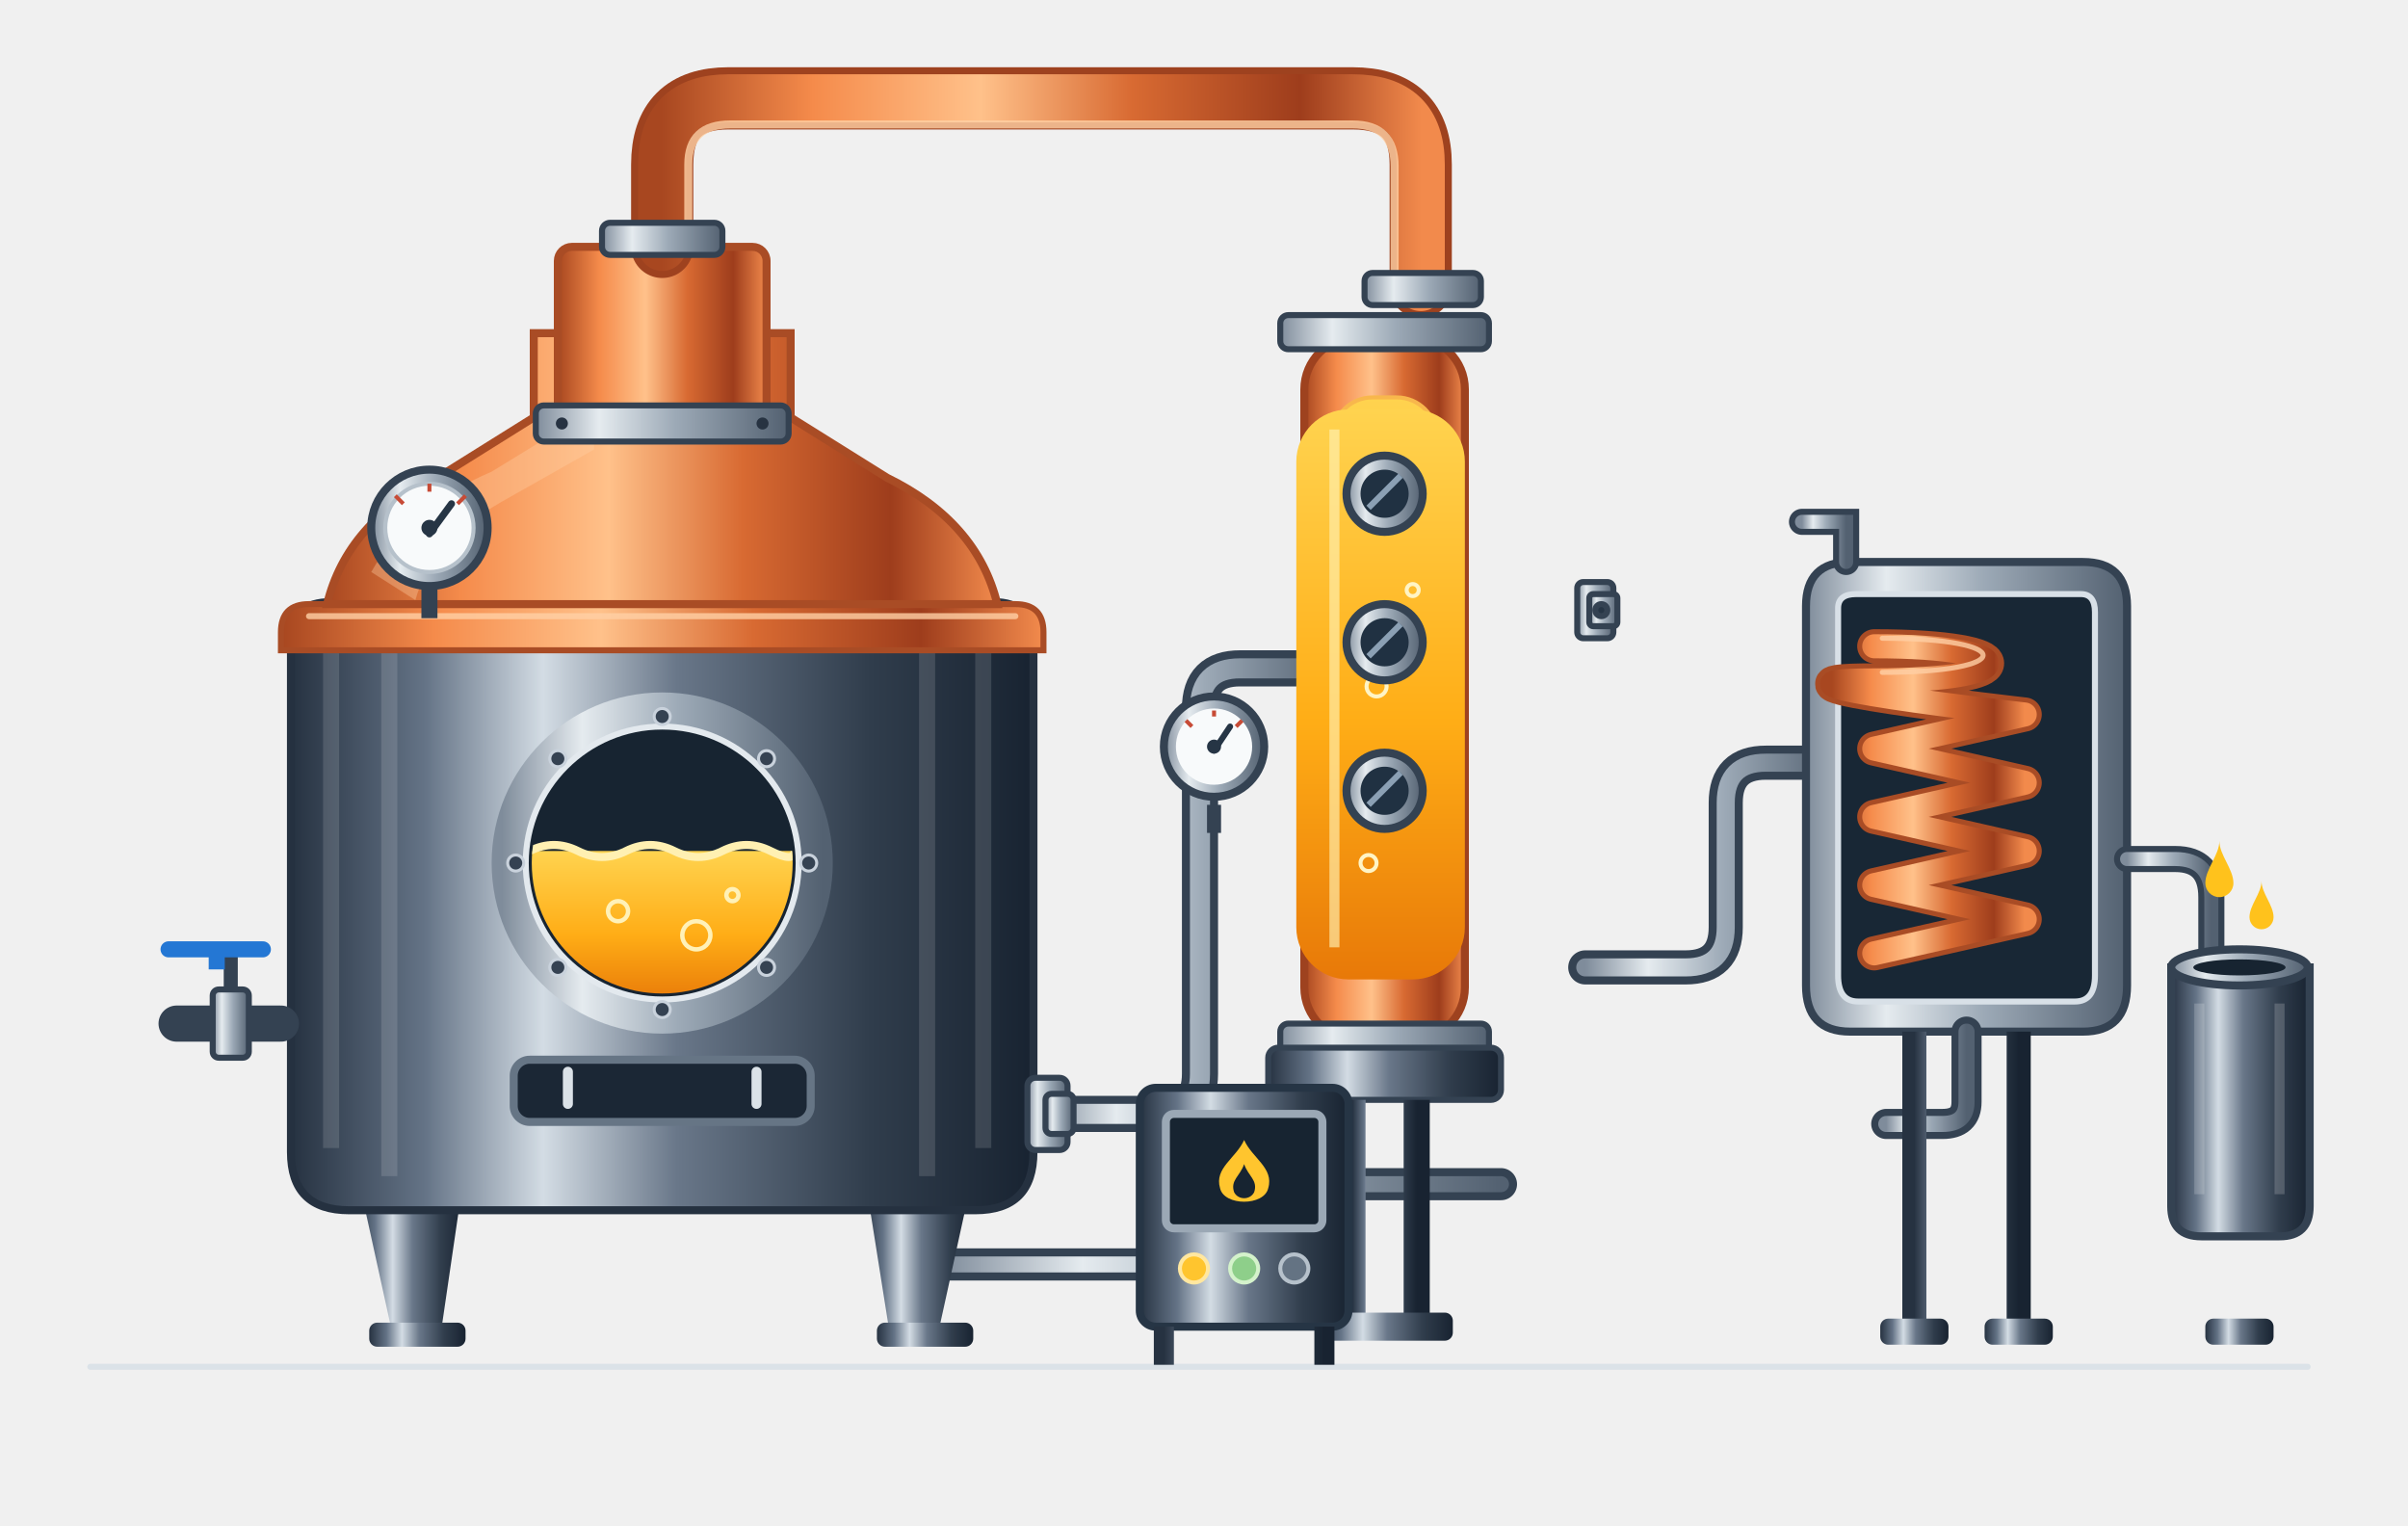
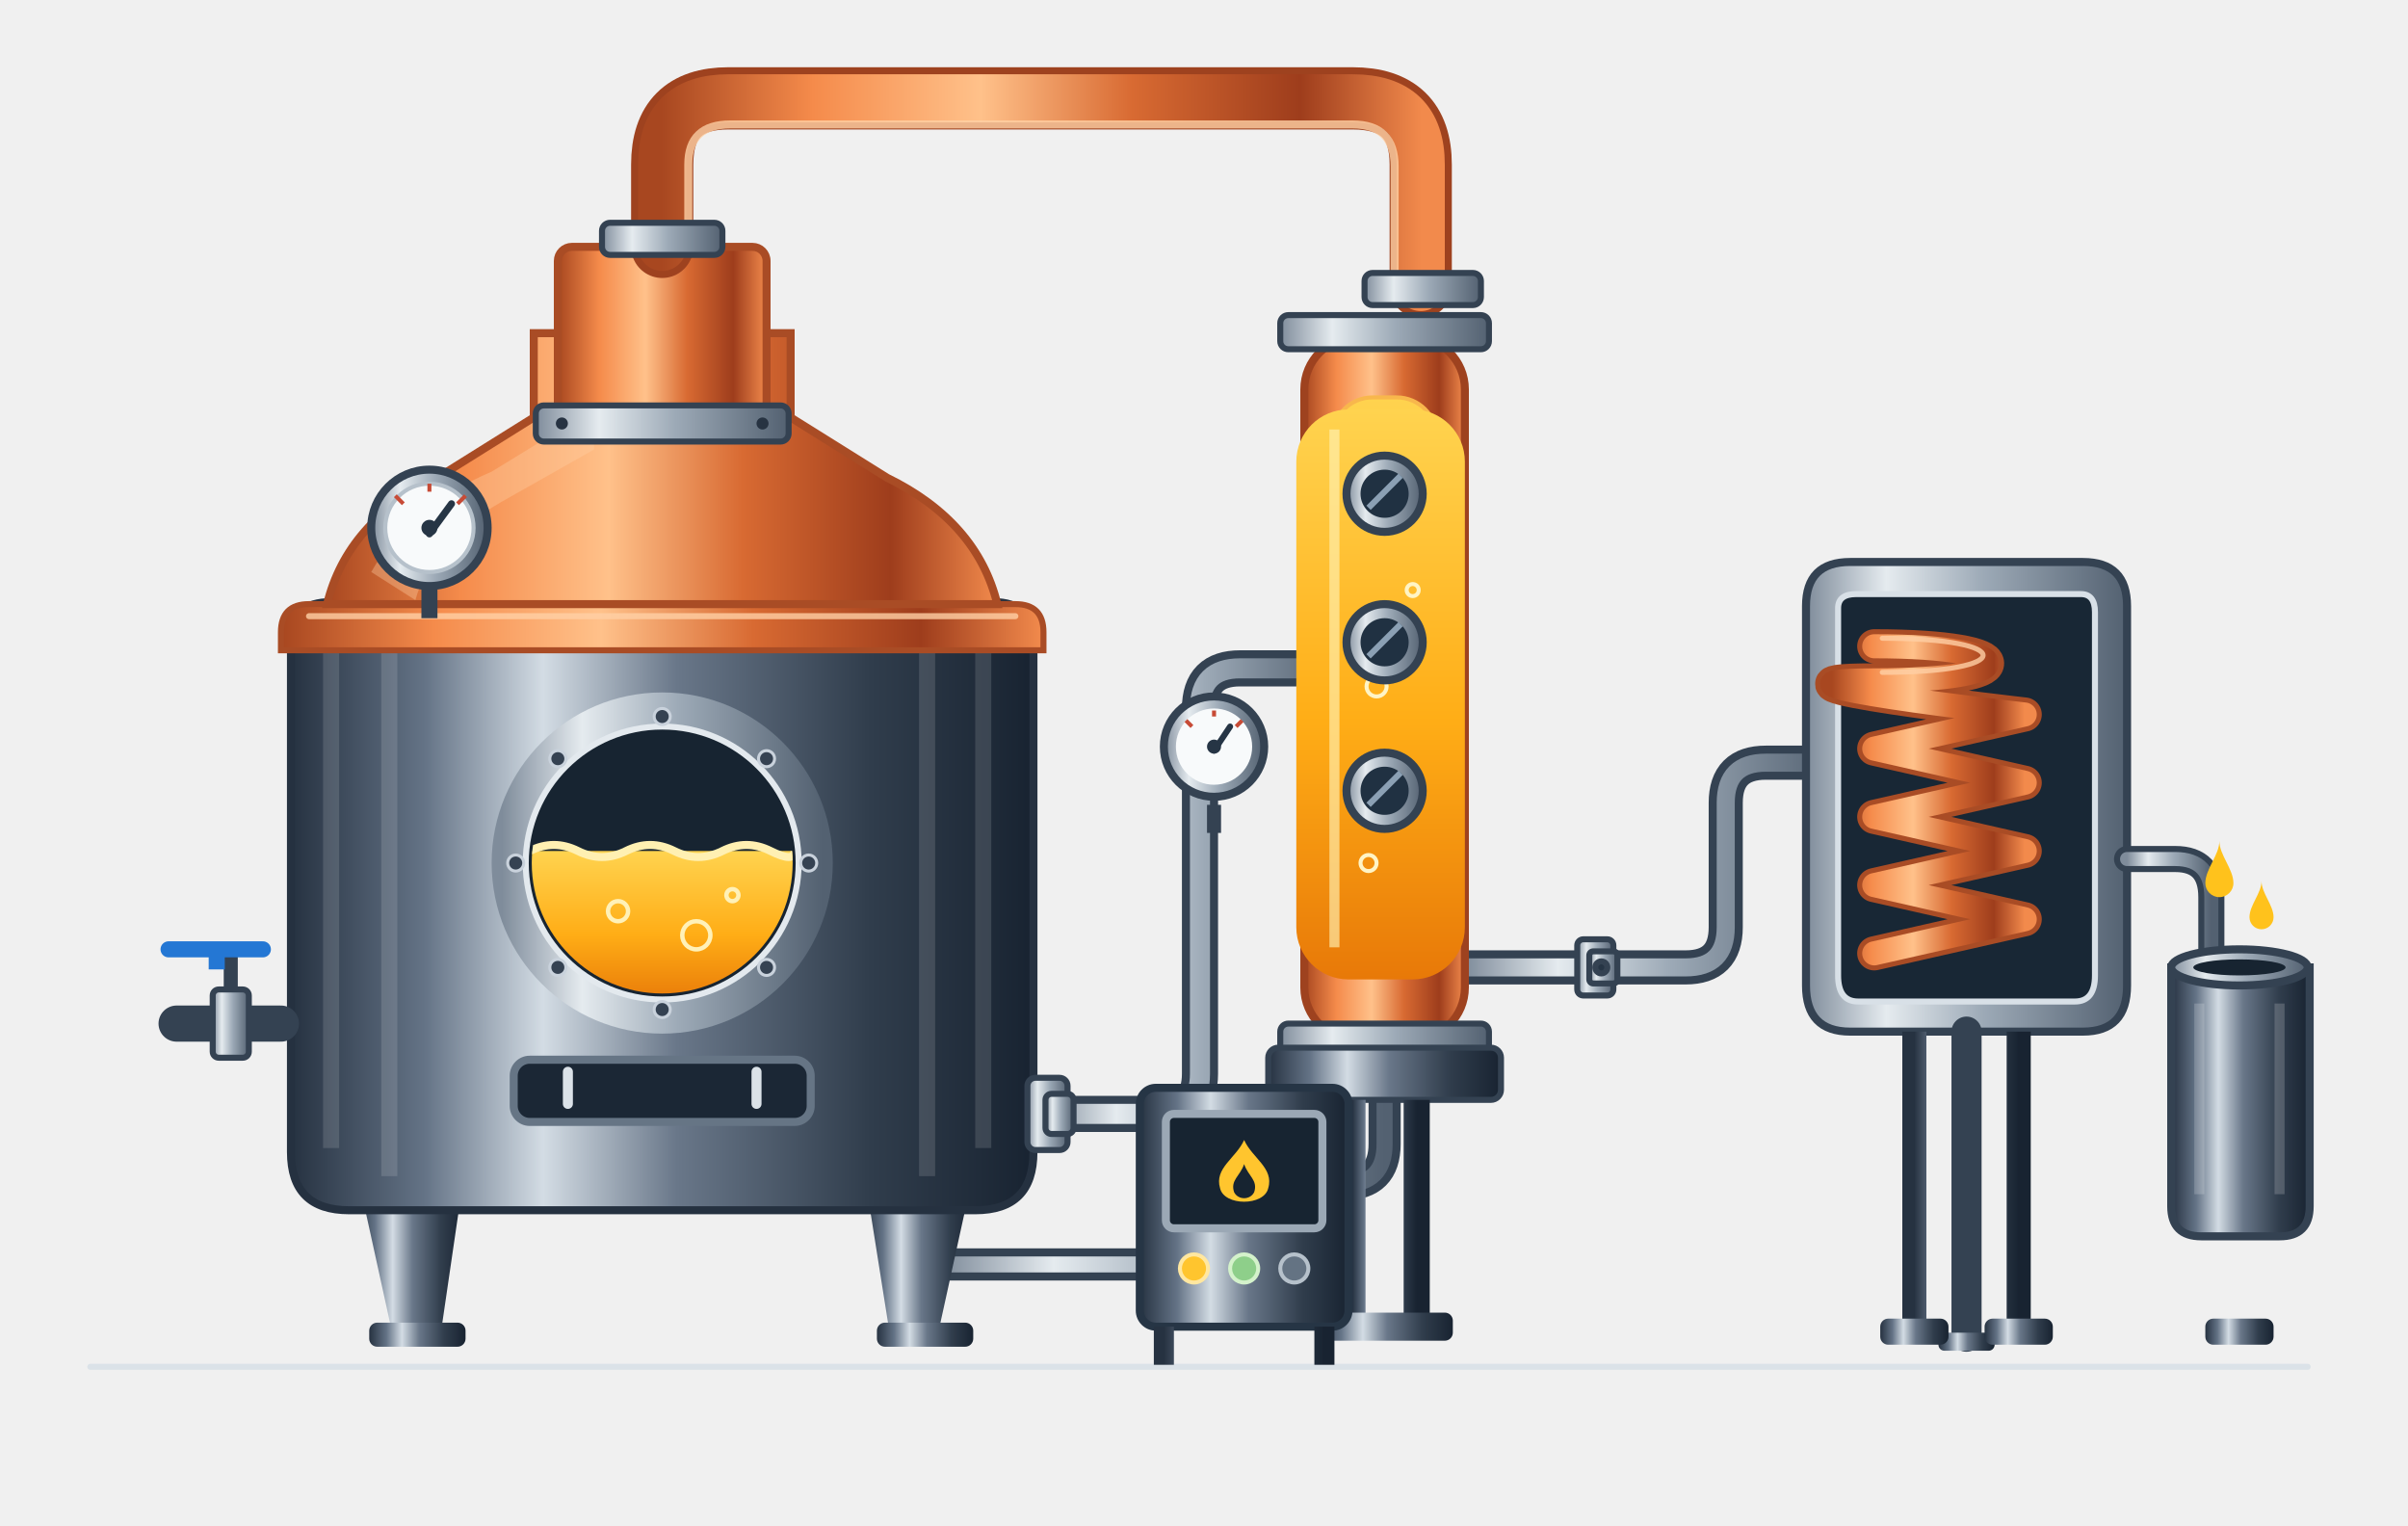
<svg xmlns="http://www.w3.org/2000/svg" viewBox="0 0 1200 760" role="img" aria-labelledby="title desc">
  <defs>
    <linearGradient id="steel" x1="0" x2="1">
      <stop offset="0" stop-color="#263241" />
      <stop offset=".18" stop-color="#647386" />
      <stop offset=".34" stop-color="#d3dce4" />
      <stop offset=".52" stop-color="#697789" />
      <stop offset=".78" stop-color="#303d4c" />
      <stop offset="1" stop-color="#182331" />
    </linearGradient>
    <linearGradient id="steelLight" x1="0" x2="1">
      <stop offset="0" stop-color="#7f8c9b" />
      <stop offset=".25" stop-color="#e5ebef" />
      <stop offset=".55" stop-color="#9daab7" />
      <stop offset="1" stop-color="#536171" />
    </linearGradient>
    <linearGradient id="copper" x1="0" x2="1">
      <stop offset="0" stop-color="#a84720" />
      <stop offset=".2" stop-color="#f58b4b" />
      <stop offset=".42" stop-color="#ffc18a" />
      <stop offset=".62" stop-color="#d86a32" />
      <stop offset=".84" stop-color="#9e3d1c" />
      <stop offset="1" stop-color="#f28a4c" />
    </linearGradient>
    <linearGradient id="gold" x1="0" y1="0" x2="0" y2="1">
      <stop offset="0" stop-color="#ffd34f" />
      <stop offset=".55" stop-color="#ffad16" />
      <stop offset="1" stop-color="#e87908" />
    </linearGradient>
    <linearGradient id="glass" x1="0" x2="1">
      <stop offset="0" stop-color="#fff" stop-opacity=".08" />
      <stop offset=".5" stop-color="#fff" stop-opacity=".22" />
      <stop offset="1" stop-color="#fff" stop-opacity=".04" />
    </linearGradient>
    <clipPath id="tankWindowClip">
      <circle cx="330" cy="430" r="65" />
    </clipPath>
    <clipPath id="sightClip">
      <rect x="646" y="204" width="84" height="284" rx="26" />
    </clipPath>
  </defs>
  <path id="ground-line" d="M45 681 H1150" fill="none" stroke="#dbe2e8" stroke-width="3" stroke-linecap="round" />
  <g id="pipes-back" fill="none" stroke-linecap="round" stroke-linejoin="round">
    <path id="pipe-back-left" d="M520 555 H578 Q598 555 598 535 V353 Q598 333 618 333 H665" stroke="#344252" stroke-width="18" />
    <path d="M520 555 H578 Q598 555 598 535 V353 Q598 333 618 333 H665" stroke="url(#steelLight)" stroke-width="10" />
-     <path id="pipe-back-bottom" d="M470 630 H590 Q610 630 610 610 V590 H748" stroke="#344252" stroke-width="16" />
-     <path d="M470 630 H590 Q610 630 610 610 V590 H748" stroke="url(#steelLight)" stroke-width="8" />
-     <path id="pipe-to-condenser" d="M790 482 H840 Q860 482 860 462 V400 Q860 380 880 380 H915" stroke="#344252" stroke-width="17" />
-     <path d="M790 482 H840 Q860 482 860 462 V400 Q860 380 880 380 H915" stroke="url(#steelLight)" stroke-width="9" />
+     <path id="pipe-back-bottom" d="M470 630 H590 Q610 630 610 610 V590 H670 Q690 590 690 570 V548" stroke="#344252" stroke-width="16" />
+     <path d="M470 630 H590 Q610 630 610 610 V590 H670 Q690 590 690 570 V548" stroke="url(#steelLight)" stroke-width="8" />
+     <path id="pipe-to-condenser" d="M730 482 H840 Q860 482 860 462 V400 Q860 380 880 380 H915" stroke="#344252" stroke-width="17" />
+     <path d="M730 482 H840 Q860 482 860 462 V400 Q860 380 880 380 H915" stroke="url(#steelLight)" stroke-width="9" />
  </g>
  <g id="main-vessel">
    <g id="vessel-legs" fill="url(#steel)">
      <path d="M177 580 L195 662 H220 L232 580Z" />
      <path d="M430 580 L443 662 H468 L486 580Z" />
      <rect x="184" y="659" width="48" height="12" rx="4" />
      <rect x="437" y="659" width="48" height="12" rx="4" />
    </g>
    <path id="vessel-body" d="M145 318 Q145 300 165 300 H495 Q515 300 515 320 V574 Q515 603 486 603 H174 Q145 603 145 574Z" fill="url(#steel)" stroke="#253140" stroke-width="4" />
    <path d="M165 320 V572 M194 313 V586 M462 313 V586 M490 320 V572" stroke="#fff" stroke-opacity=".13" stroke-width="8" />
    <path id="vessel-rim" d="M140 315 Q140 301 154 301 H506 Q520 301 520 315 V324 H140Z" fill="url(#copper)" stroke="#a94c25" stroke-width="3" />
    <path d="M154 307 H506" stroke="#ffd0a5" stroke-width="3" stroke-linecap="round" opacity=".8" />
    <path id="vessel-dome" d="M163 301 Q173 260 218 238 L266 208 V166 H394 V208 L442 238 Q487 260 497 301Z" fill="url(#copper)" stroke="#a94c25" stroke-width="4" />
    <path d="M185 285 Q203 253 245 235 L276 216 V176 H296 V224 L250 250 Q215 270 207 299Z" fill="#ffd0a5" opacity=".35" />
    <rect id="vessel-neck" x="278" y="123" width="104" height="91" rx="7" fill="url(#copper)" stroke="#a94c25" stroke-width="4" />
    <g id="neck-flange">
      <rect x="267" y="202" width="126" height="18" rx="4" fill="url(#steelLight)" stroke="#344252" stroke-width="3" />
      <circle cx="280" cy="211" r="3" fill="#273342" />
      <circle cx="380" cy="211" r="3" fill="#273342" />
    </g>
    <g id="vessel-window">
      <circle cx="330" cy="430" r="80" fill="url(#steelLight)" stroke="#253140" stroke-width="4" />
      <circle cx="330" cy="430" r="68" fill="#172431" stroke="#e3e9ee" stroke-width="3" />
      <g clip-path="url(#tankWindowClip)">
        <rect id="liquid-level" x="264" y="424" width="132" height="76" fill="url(#gold)" data-haut="365" data-bas="495" />
        <path id="liquid-surface" d="M264 424 Q276 418 288 424 T312 424 T336 424 T360 424 T384 424 T396 424" fill="none" stroke="#fff0b2" stroke-width="4" />
        <g id="tank-bubbles" fill="none" stroke="#fff1b8" stroke-width="2.2">
          <circle id="tank-bubble-1" cx="308" cy="454" r="5" />
          <circle id="tank-bubble-2" cx="347" cy="466" r="7" />
          <circle id="tank-bubble-3" cx="365" cy="446" r="3" />
        </g>
      </g>
      <circle cx="330" cy="430" r="80" fill="none" stroke="url(#steelLight)" stroke-width="10" />
      <g id="window-bolts" fill="#354252" stroke="#c9d2dc" stroke-width="1.5">
        <circle cx="330" cy="357" r="4" />
        <circle cx="382" cy="378" r="4" />
        <circle cx="403" cy="430" r="4" />
        <circle cx="382" cy="482" r="4" />
        <circle cx="330" cy="503" r="4" />
        <circle cx="278" cy="482" r="4" />
        <circle cx="257" cy="430" r="4" />
        <circle cx="278" cy="378" r="4" />
      </g>
    </g>
    <g id="service-handle">
      <rect x="256" y="528" width="148" height="31" rx="8" fill="#1b2735" stroke="#667585" stroke-width="4" />
      <path d="M278 542 H382" stroke="url(#steelLight)" stroke-width="10" stroke-linecap="round" />
      <path d="M283 534 V550 M377 534 V550" stroke="#dbe2e8" stroke-width="5" stroke-linecap="round" />
    </g>
    <g id="drain-valve" transform="translate(88 510)">
      <path d="M0 0 H52" stroke="#344252" stroke-width="18" stroke-linecap="round" />
      <path d="M0 0 H52" stroke="url(#steelLight)" stroke-width="10" stroke-linecap="round" />
      <rect x="18" y="-17" width="18" height="34" rx="3" fill="url(#steelLight)" stroke="#344252" stroke-width="3" />
      <path d="M27 -18 V-34" stroke="#344252" stroke-width="7" />
      <path d="M-4 -37 H43" stroke="#2477d4" stroke-width="8" stroke-linecap="round" />
      <path d="M20 -37 V-27" stroke="#2477d4" stroke-width="8" />
    </g>
  </g>
  <g id="vapor-pipe">
    <path d="M330 123 V82 Q330 49 363 49 H674 Q708 49 708 82 V143" fill="none" stroke="#9e421f" stroke-width="31" stroke-linecap="round" stroke-linejoin="round" />
    <path id="vapor-flow" d="M330 123 V82 Q330 49 363 49 H674 Q708 49 708 82 V143" fill="none" stroke="url(#copper)" stroke-width="24" stroke-linecap="round" stroke-linejoin="round" />
    <path d="M343 116 V82 Q343 62 364 62 H674 Q695 62 695 83 V140" fill="none" stroke="#ffd0a5" stroke-opacity=".8" stroke-width="4" stroke-linecap="round" />
    <rect x="300" y="111" width="60" height="16" rx="4" fill="url(#steelLight)" stroke="#344252" stroke-width="3" />
    <rect x="680" y="136" width="58" height="16" rx="4" fill="url(#steelLight)" stroke="#344252" stroke-width="3" />
  </g>
  <g id="distillation-column">
    <rect x="650" y="168" width="80" height="350" rx="26" fill="url(#copper)" stroke="#9e421f" stroke-width="4" />
    <rect x="664" y="198" width="52" height="286" rx="20" fill="url(#gold)" stroke="#f8b74c" stroke-width="2" />
    <g clip-path="url(#sightClip)" id="column-liquid-details">
      <rect x="646" y="204" width="84" height="284" fill="url(#gold)" />
      <path d="M665 214 V472" stroke="#fff1b4" stroke-width="5" opacity=".65" />
      <g id="column-bubbles" fill="none" stroke="#fff4c5" stroke-width="2">
        <circle id="column-bubble-1" cx="682" cy="430" r="4" />
        <circle id="column-bubble-2" cx="702" cy="390" r="3" />
        <circle id="column-bubble-3" cx="686" cy="342" r="5" />
        <circle id="column-bubble-4" cx="704" cy="294" r="3" />
      </g>
    </g>
    <rect x="638" y="157" width="104" height="17" rx="4" fill="url(#steelLight)" stroke="#344252" stroke-width="3" />
    <rect x="638" y="510" width="104" height="17" rx="4" fill="url(#steelLight)" stroke="#344252" stroke-width="3" />
    <rect x="632" y="522" width="116" height="26" rx="5" fill="url(#steel)" stroke="#344252" stroke-width="3" />
    <g id="column-sight-glass">
      <circle cx="690" cy="246" r="19" fill="url(#steelLight)" stroke="#344252" stroke-width="4" />
      <circle cx="690" cy="246" r="12" fill="#203142" />
      <path d="M682 253 L698 237" stroke="#8ba0b4" stroke-width="3" />
      <circle cx="690" cy="320" r="19" fill="url(#steelLight)" stroke="#344252" stroke-width="4" />
      <circle cx="690" cy="320" r="12" fill="#203142" />
      <path d="M682 327 L698 311" stroke="#8ba0b4" stroke-width="3" />
      <circle cx="690" cy="394" r="19" fill="url(#steelLight)" stroke="#344252" stroke-width="4" />
      <circle cx="690" cy="394" r="12" fill="#203142" />
      <path d="M682 401 L698 385" stroke="#8ba0b4" stroke-width="3" />
    </g>
    <path d="M674 548 V657 M706 548 V657" stroke="url(#steel)" stroke-width="13" />
    <rect x="656" y="654" width="68" height="14" rx="4" fill="url(#steel)" />
  </g>
  <g id="gauges">
    <g id="gauge-main" transform="translate(214 263)">
      <path d="M0 29 V45" stroke="#344252" stroke-width="8" />
      <circle r="29" fill="url(#steelLight)" stroke="#344252" stroke-width="4" />
      <circle r="22" fill="#f8fafb" stroke="#b6c1cb" stroke-width="2" />
      <path d="M-13 -12 L-17 -16 M0 -18 V-22 M14 -12 L18 -16" stroke="#c74b36" stroke-width="2" />
      <path id="gauge-main-needle" d="M0 3 L11 -12" stroke="#263545" stroke-width="3.5" stroke-linecap="round" />
      <circle r="4" fill="#263545" />
    </g>
    <g id="gauge-column" transform="translate(605 372)">
      <path d="M0 29 V43" stroke="#344252" stroke-width="7" />
      <circle r="25" fill="url(#steelLight)" stroke="#344252" stroke-width="4" />
      <circle r="19" fill="#f8fafb" />
      <path d="M-11 -10 L-14 -13 M0 -15 V-18 M11 -10 L14 -13" stroke="#c74b36" stroke-width="2" />
      <path id="gauge-column-needle" d="M0 2 L8 -10" stroke="#263545" stroke-width="3" stroke-linecap="round" />
      <circle r="3.5" fill="#263545" />
    </g>
  </g>
  <g id="control-unit">
    <rect x="568" y="542" width="104" height="119" rx="8" fill="url(#steel)" stroke="#263545" stroke-width="4" />
    <rect x="581" y="555" width="78" height="57" rx="4" fill="#172431" stroke="#9ba8b5" stroke-width="4" />
    <g id="control-emblem" transform="translate(620 584)" fill="#ffc52e">
      <path d="M0 -16 C-4 -7 -15 -2 -12 8 C-10 17 10 17 12 8 C15 -2 4 -7 0 -16Z" />
      <path d="M0 -4 C-2 2 -7 4 -5 10 C-3 14 3 14 5 10 C7 4 2 2 0 -4Z" fill="#172431" />
    </g>
    <g id="status-lights">
      <circle id="light-running" cx="595" cy="632" r="7" fill="#ffc52e" stroke="#ffe7a0" stroke-width="2" />
      <circle id="light-ready" cx="620" cy="632" r="7" fill="#8ecf8a" stroke="#d4f2cb" stroke-width="2" />
      <circle id="light-idle" cx="645" cy="632" r="7" fill="#647383" stroke="#b6c1cb" stroke-width="2" />
    </g>
    <path d="M580 661 V680 M660 661 V680" stroke="url(#steel)" stroke-width="10" />
  </g>
  <g id="condenser">
    <path id="condenser-shell" d="M900 302 Q900 280 922 280 H1038 Q1060 280 1060 302 V491 Q1060 514 1038 514 H922 Q900 514 900 491Z" fill="url(#steelLight)" stroke="#344252" stroke-width="4" />
    <path d="M916 303 Q916 296 925 296 H1037 Q1044 296 1044 305 V486 Q1044 499 1034 499 H926 Q916 499 916 486Z" fill="#182735" stroke="#d8e0e7" stroke-width="3" />
    <g id="condenser-coil" fill="none" stroke-linecap="round" stroke-linejoin="round">
      <path id="coil-shadow" d="M934 322 C1009 322 1009 339 934 339 S1009 356 1009 356 S934 373 934 373 S1009 390 1009 390 S934 407 934 407 S1009 424 1009 424 S934 441 934 441 S1009 458 1009 458 S934 475 934 475" stroke="#a94c25" stroke-width="17" />
      <path id="coil-copper" d="M934 322 C1009 322 1009 339 934 339 S1009 356 1009 356 S934 373 934 373 S1009 390 1009 390 S934 407 934 407 S1009 424 1009 424 S934 441 934 441 S1009 458 1009 458 S934 475 934 475" stroke="url(#copper)" stroke-width="12" />
      <path d="M938 318 C1005 318 1005 335 938 335" stroke="#ffd0a5" stroke-width="2.5" opacity=".8" />
    </g>
-     <path d="M980 514 V549 Q980 560 968 560 H940" fill="none" stroke="#344252" stroke-width="15" stroke-linecap="round" />
-     <path d="M980 514 V549 Q980 560 968 560 H940" fill="none" stroke="url(#steelLight)" stroke-width="8" stroke-linecap="round" />
-     <path d="M920 280 V260 H898" fill="none" stroke="#344252" stroke-width="13" stroke-linecap="round" />
-     <path d="M920 280 V260 H898" fill="none" stroke="url(#steelLight)" stroke-width="7" stroke-linecap="round" />
+     <path d="M980 514 V666" fill="none" stroke="#344252" stroke-width="15" stroke-linecap="round" />
+     <path d="M980 514 V666" fill="none" stroke="url(#steelLight)" stroke-width="8" stroke-linecap="round" />
+     <rect x="966" y="664" width="28" height="9" rx="3" fill="url(#steel)" />
    <path d="M1060 428 H1084 Q1102 428 1102 447 V475" fill="none" stroke="#344252" stroke-width="13" stroke-linecap="round" />
    <path d="M1060 428 H1084 Q1102 428 1102 447 V475" fill="none" stroke="url(#steelLight)" stroke-width="7" stroke-linecap="round" />
    <path d="M954 514 V660 M1006 514 V660" stroke="url(#steel)" stroke-width="12" />
    <rect x="937" y="657" width="34" height="13" rx="4" fill="url(#steel)" />
    <rect x="989" y="657" width="34" height="13" rx="4" fill="url(#steel)" />
  </g>
  <g id="collection-vessel">
    <path d="M1082 482 H1151 V601 Q1151 616 1136 616 H1097 Q1082 616 1082 601Z" fill="url(#steel)" stroke="#344252" stroke-width="4" />
    <ellipse cx="1116" cy="482" rx="34" ry="9" fill="url(#steelLight)" stroke="#344252" stroke-width="4" />
    <ellipse cx="1116" cy="482" rx="23" ry="4" fill="#172431" />
    <path d="M1096 500 V595 M1136 500 V595" stroke="#fff" stroke-opacity=".18" stroke-width="5" />
    <path d="M1116 616 V660" stroke="url(#steel)" stroke-width="12" />
    <rect x="1099" y="657" width="34" height="13" rx="4" fill="url(#steel)" />
    <g id="product-drops" fill="#ffc21c">
      <path id="drop-1" d="M1099 440 C1099 433 1106 426 1106 419 C1106 426 1113 433 1113 440 A7 7 0 1 1 1099 440Z" />
      <path id="drop-2" d="M1121 457 C1121 451 1127 445 1127 439 C1127 445 1133 451 1133 457 A6 6 0 1 1 1121 457Z" />
    </g>
  </g>
  <g id="pipe-fittings" fill="url(#steelLight)" stroke="#344252" stroke-width="3">
    <rect x="512" y="537" width="20" height="36" rx="4" />
    <rect x="521" y="545" width="14" height="20" rx="3" />
-     <rect x="786" y="290" width="18" height="28" rx="3" />
-     <rect x="792" y="296" width="14" height="16" rx="2" />
-     <circle cx="798" cy="304" r="3" fill="#263545" />
+     <rect x="786" y="468" width="18" height="28" rx="3" />
+     <rect x="792" y="474" width="14" height="16" rx="2" />
+     <circle cx="798" cy="482" r="3" fill="#263545" />
  </g>
</svg>
